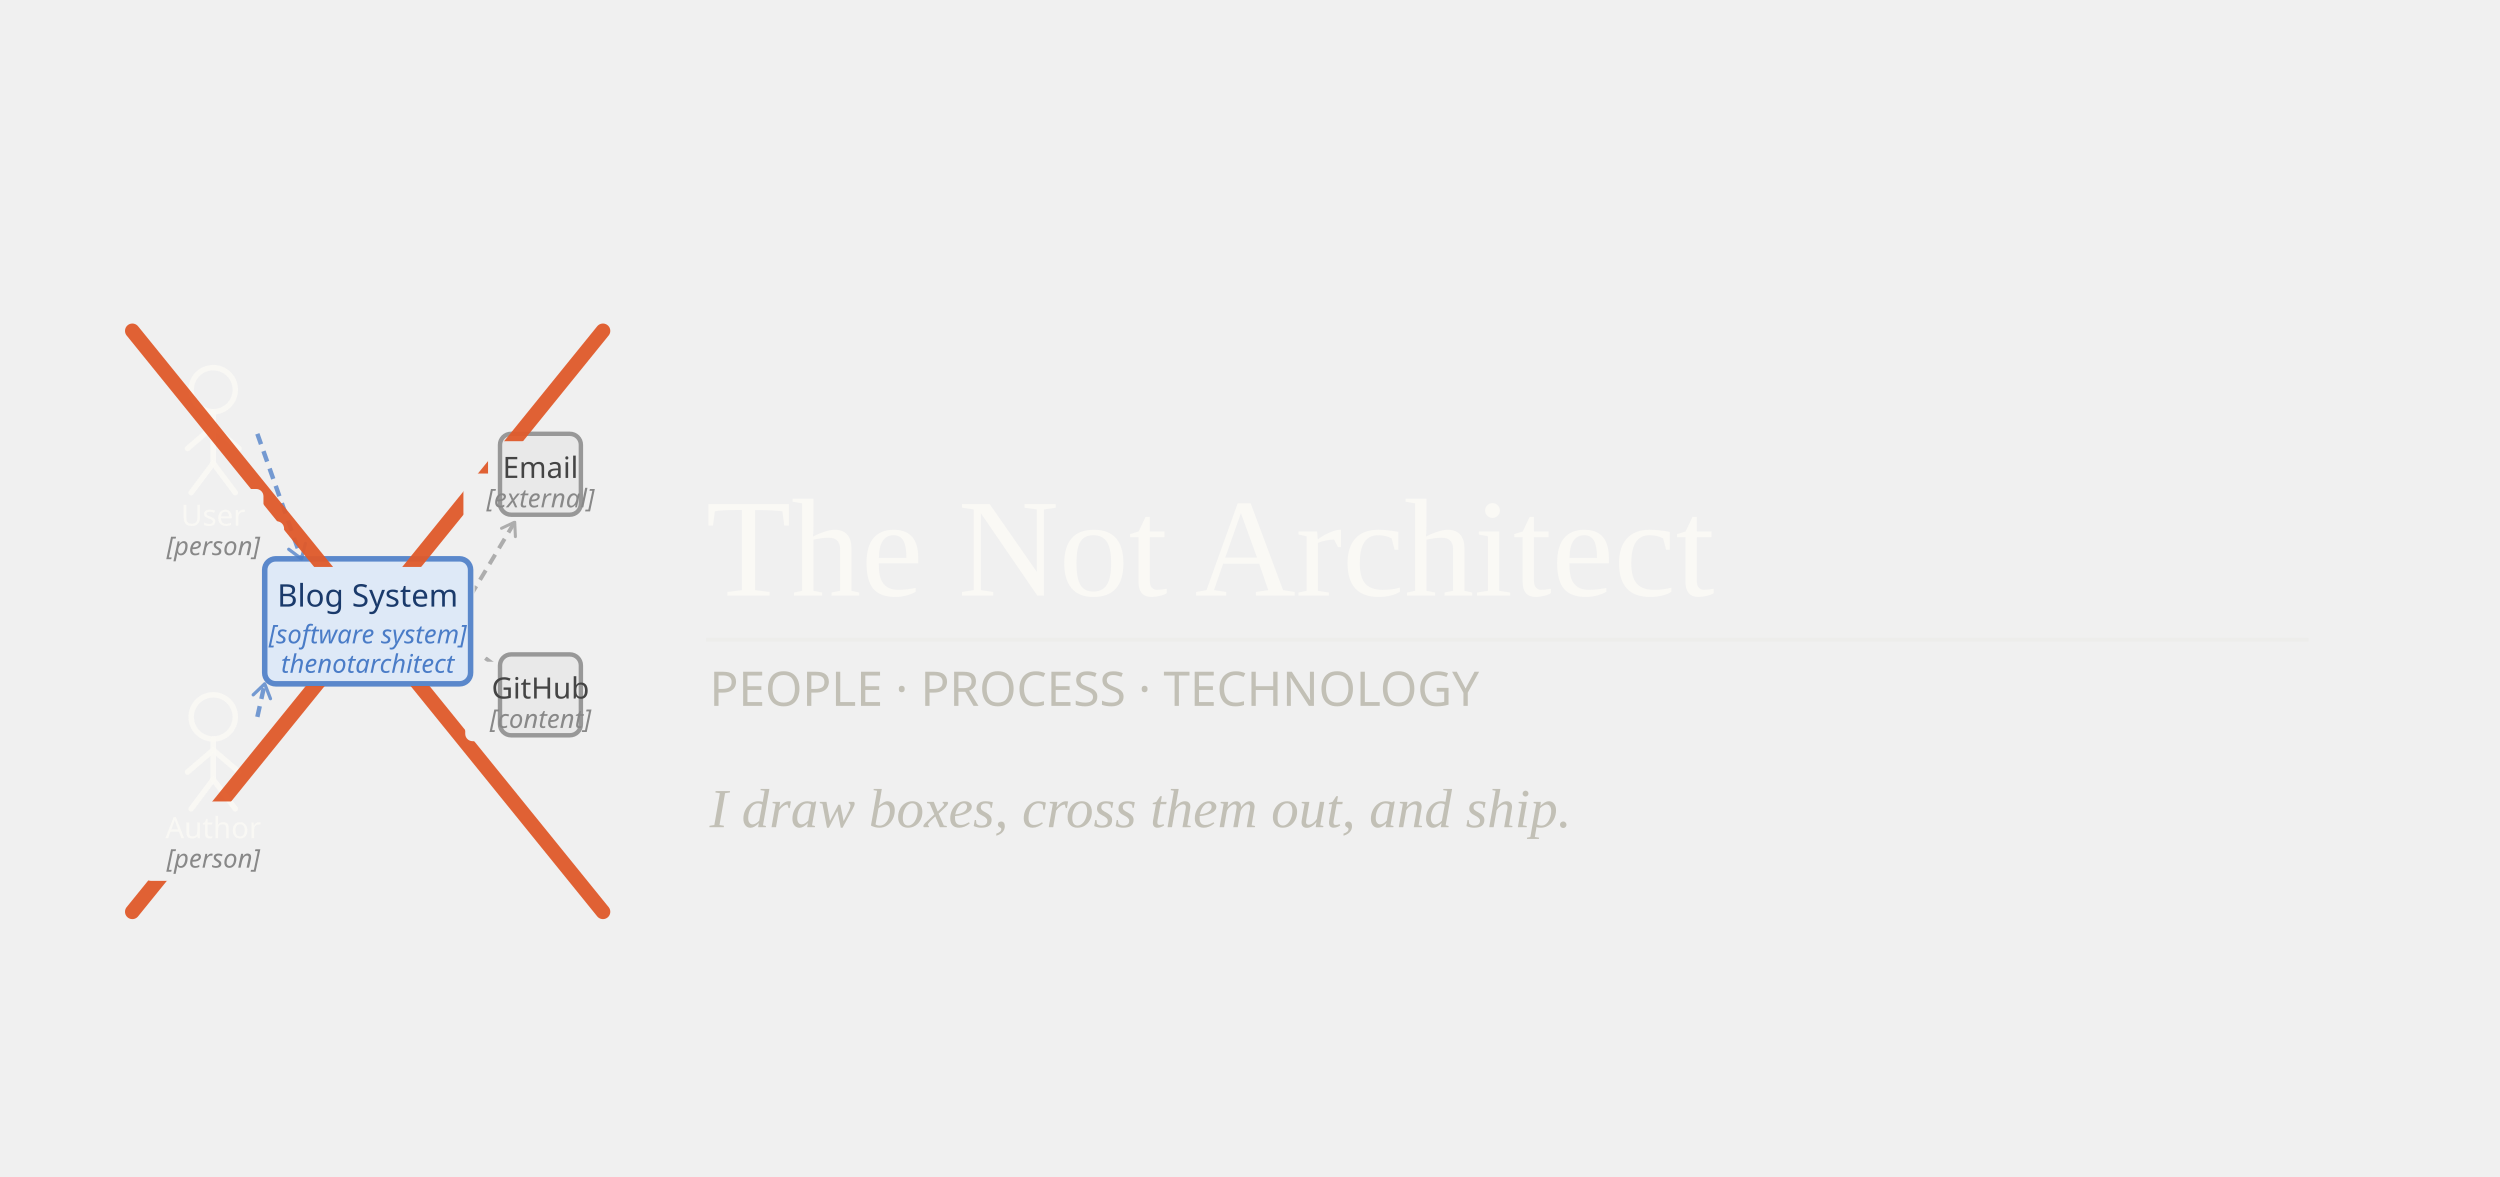
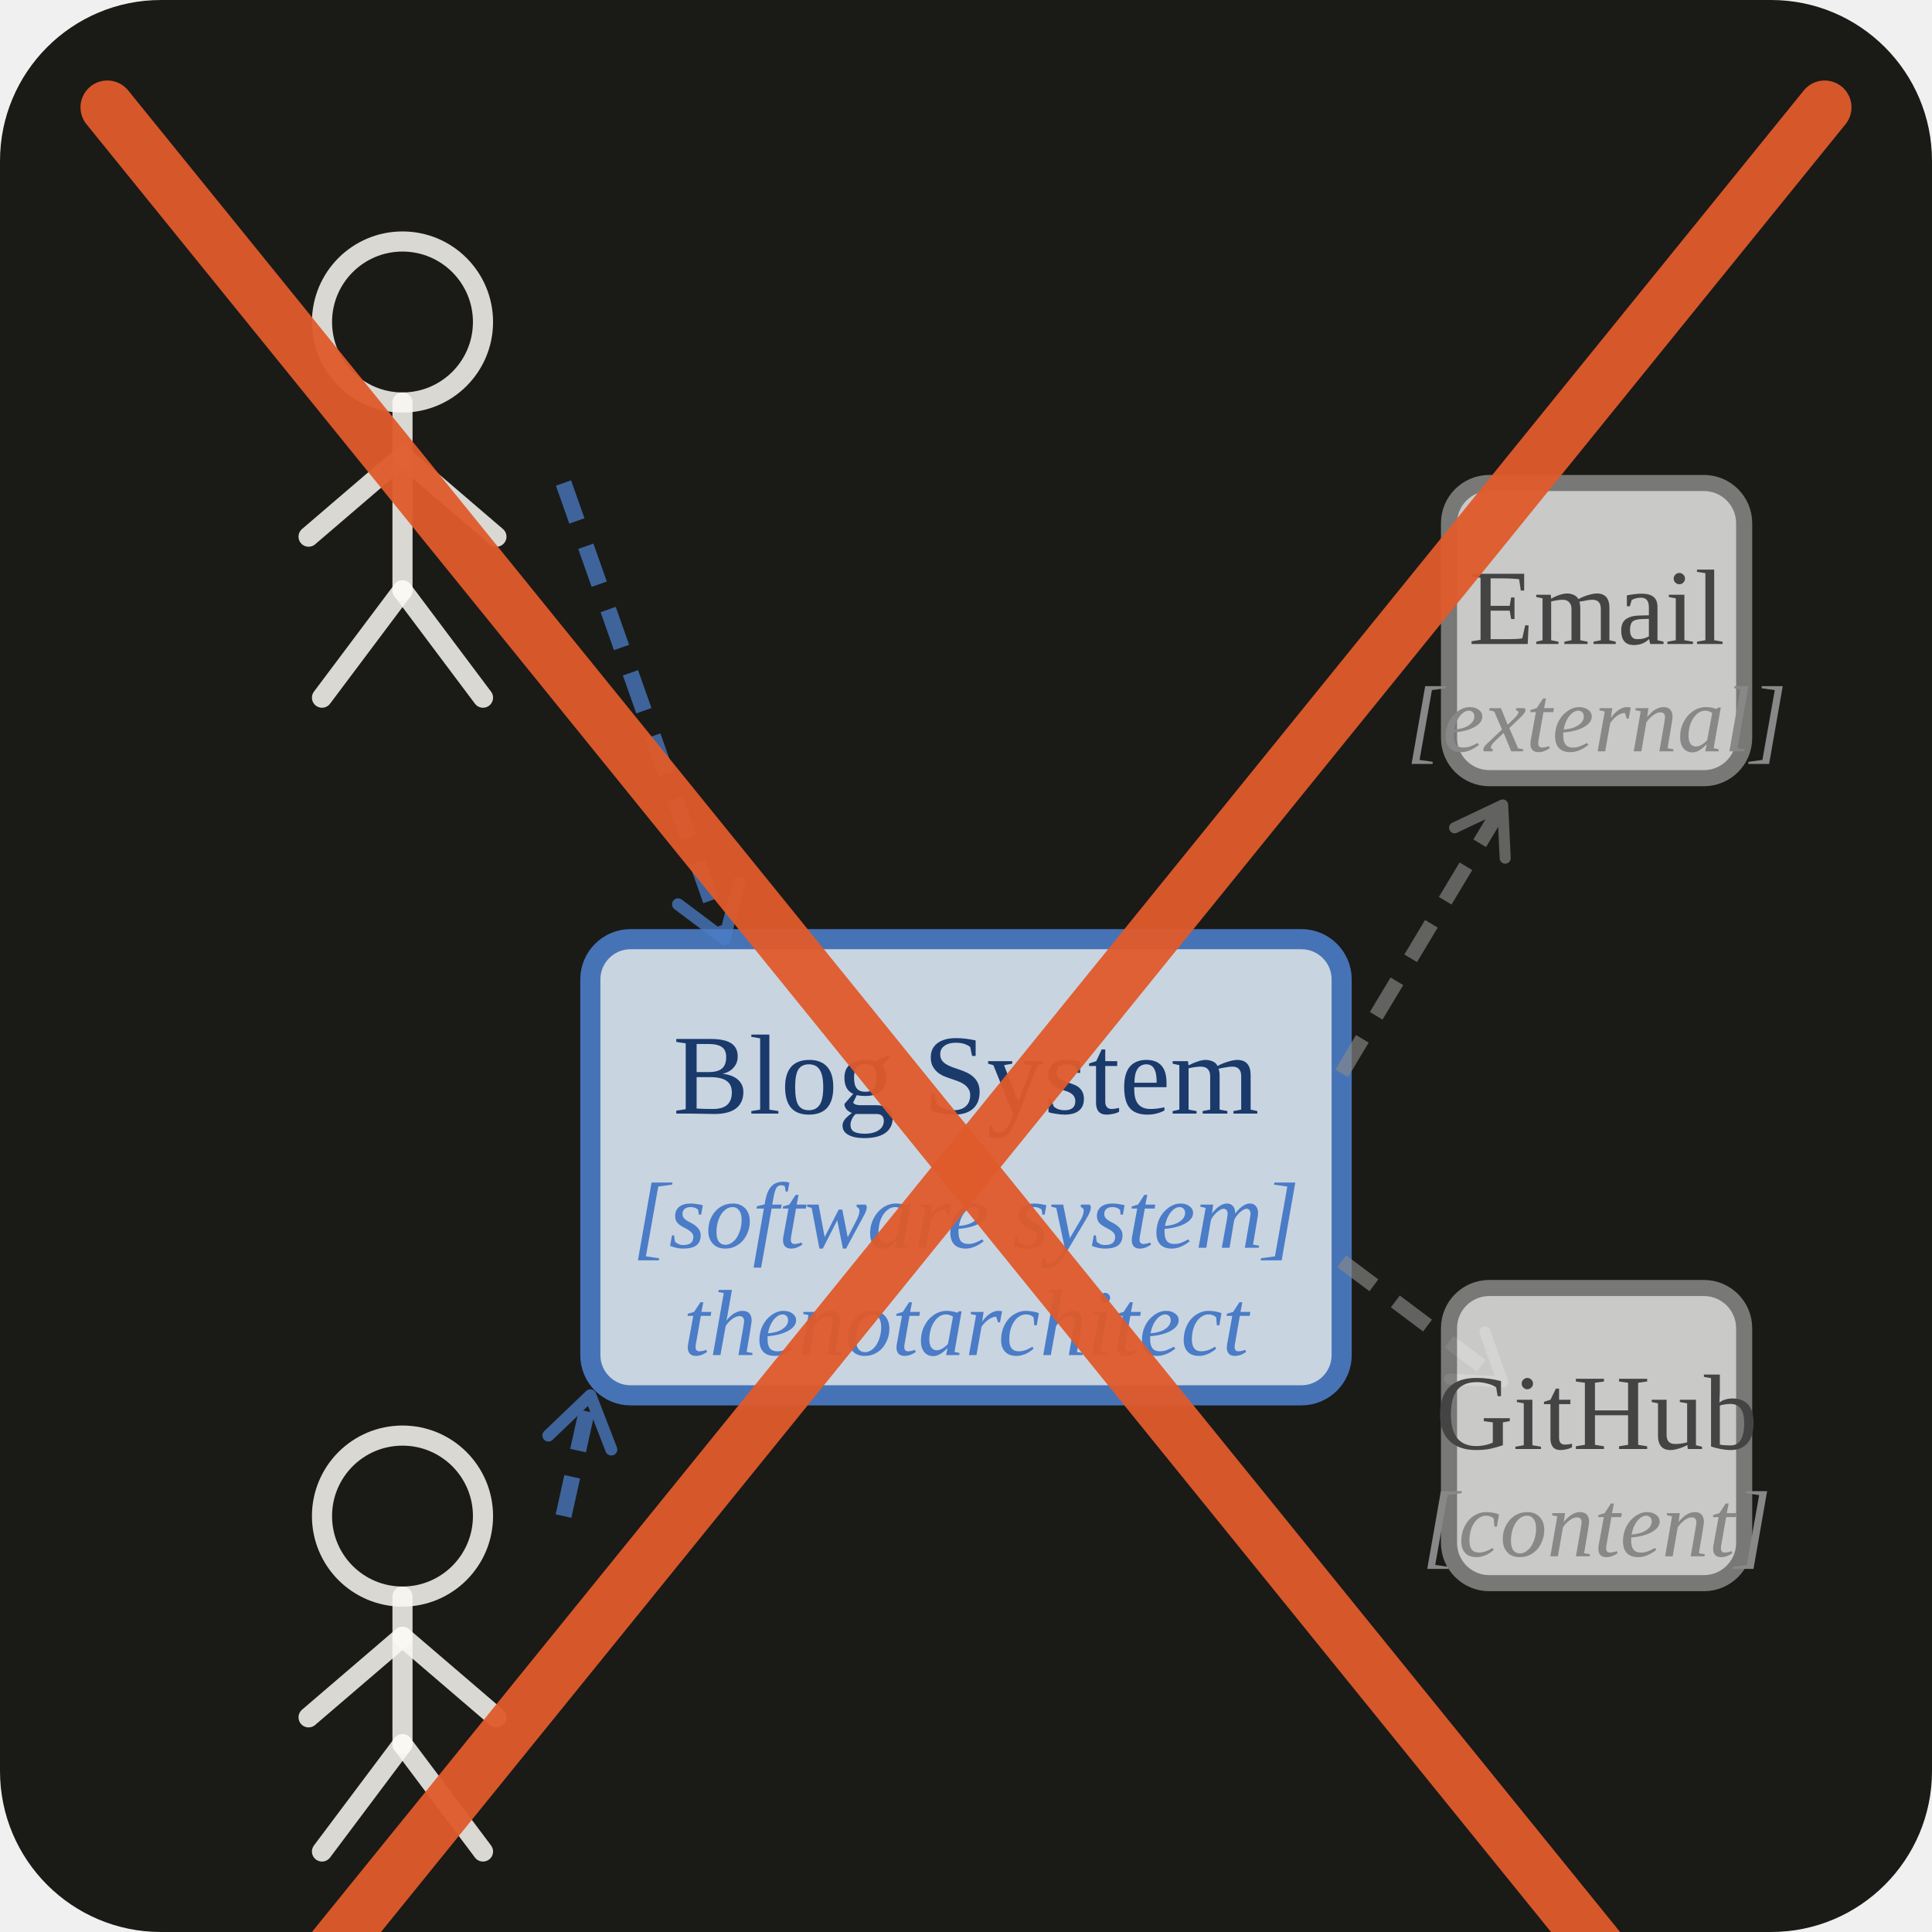
- <svg xmlns="http://www.w3.org/2000/svg" width="100%" viewBox="0 0 680 320" role="img" style="">
+ <svg xmlns="http://www.w3.org/2000/svg" viewBox="28 82 144 144" role="img">
+   <rect x="28" y="82" width="144" height="144" rx="12" fill="#1a1a17" />
  <defs>
    <marker id="arrc4" viewBox="0 0 10 10" refX="8" refY="5" markerWidth="5" markerHeight="5" orient="auto-start-reverse">
      <path d="M2 1L8 5L2 9" fill="none" stroke="#4a7cc7" stroke-width="1.5" stroke-linecap="round" stroke-linejoin="round" />
    </marker>
    <marker id="arrgray" viewBox="0 0 10 10" refX="8" refY="5" markerWidth="5" markerHeight="5" orient="auto-start-reverse">
      <path d="M2 1L8 5L2 9" fill="none" stroke="#888" stroke-width="1.5" stroke-linecap="round" stroke-linejoin="round" />
    </marker>
-     <mask id="imagine-text-gaps-w4qglk" maskUnits="userSpaceOnUse">
-       <rect x="0" y="0" width="680" height="320" fill="white" />
-       <rect x="45.112" y="133" width="26.548" height="14.4" fill="black" rx="2" />
-       <rect x="39.1" y="141.8" width="38.171" height="12.8" fill="black" rx="2" />
-       <rect x="71.406" y="154.2" width="57.694" height="15.2" fill="black" rx="2" />
-       <rect x="65.494" y="165.8" width="69.374" height="12.8" fill="black" rx="2" />
-       <rect x="69.2" y="173.8" width="61.859" height="12.8" fill="black" rx="2" />
-       <rect x="132.75" y="120" width="28.872" height="14.4" fill="black" rx="2" />
-       <rect x="126.05" y="128.8" width="42.263" height="12.8" fill="black" rx="2" />
-       <rect x="128.525" y="180" width="36.784" height="14.4" fill="black" rx="2" />
-       <rect x="126.544" y="188.8" width="41.283" height="12.8" fill="black" rx="2" />
-       <rect x="39.944" y="218" width="36.084" height="14.4" fill="black" rx="2" />
-       <rect x="39.1" y="226.8" width="38.171" height="12.8" fill="black" rx="2" />
-       <rect x="188" y="122.4" width="332.337" height="51.2" fill="black" rx="2" />
-       <rect x="189" y="177.2" width="295.513" height="20" fill="black" rx="2" />
-       <rect x="187.4" y="207.8" width="273.025" height="23.2" fill="black" rx="2" />
-     </mask>
  </defs>
-   <circle cx="58" cy="106" r="6" style="fill:none;stroke:rgb(250, 249, 245);color:rgb(255, 255, 255);stroke-width:1.5px;stroke-linecap:round;stroke-linejoin:miter;opacity:0.85;font-family:&quot;Anthropic Sans&quot;, -apple-system, BlinkMacSystemFont, &quot;Segoe UI&quot;, sans-serif;font-size:16px;font-weight:400;text-anchor:start;dominant-baseline:auto" />
-   <line x1="58" y1="112" x2="58" y2="126" style="fill:none;stroke:rgb(250, 249, 245);color:rgb(255, 255, 255);stroke-width:1.5px;stroke-linecap:round;stroke-linejoin:miter;opacity:0.85;font-family:&quot;Anthropic Sans&quot;, -apple-system, BlinkMacSystemFont, &quot;Segoe UI&quot;, sans-serif;font-size:16px;font-weight:400;text-anchor:start;dominant-baseline:auto" />
-   <line x1="58" y1="116" x2="51" y2="122" style="fill:none;stroke:rgb(250, 249, 245);color:rgb(255, 255, 255);stroke-width:1.5px;stroke-linecap:round;stroke-linejoin:miter;opacity:0.85;font-family:&quot;Anthropic Sans&quot;, -apple-system, BlinkMacSystemFont, &quot;Segoe UI&quot;, sans-serif;font-size:16px;font-weight:400;text-anchor:start;dominant-baseline:auto" />
-   <line x1="58" y1="116" x2="65" y2="122" style="fill:none;stroke:rgb(250, 249, 245);color:rgb(255, 255, 255);stroke-width:1.5px;stroke-linecap:round;stroke-linejoin:miter;opacity:0.85;font-family:&quot;Anthropic Sans&quot;, -apple-system, BlinkMacSystemFont, &quot;Segoe UI&quot;, sans-serif;font-size:16px;font-weight:400;text-anchor:start;dominant-baseline:auto" />
-   <line x1="58" y1="126" x2="52" y2="134" style="fill:none;stroke:rgb(250, 249, 245);color:rgb(255, 255, 255);stroke-width:1.5px;stroke-linecap:round;stroke-linejoin:miter;opacity:0.85;font-family:&quot;Anthropic Sans&quot;, -apple-system, BlinkMacSystemFont, &quot;Segoe UI&quot;, sans-serif;font-size:16px;font-weight:400;text-anchor:start;dominant-baseline:auto" />
-   <line x1="58" y1="126" x2="64" y2="134" style="fill:none;stroke:rgb(250, 249, 245);color:rgb(255, 255, 255);stroke-width:1.5px;stroke-linecap:round;stroke-linejoin:miter;opacity:0.85;font-family:&quot;Anthropic Sans&quot;, -apple-system, BlinkMacSystemFont, &quot;Segoe UI&quot;, sans-serif;font-size:16px;font-weight:400;text-anchor:start;dominant-baseline:auto" />
-   <text x="58" y="143" style="fill:rgb(250, 249, 245);stroke:none;color:rgb(255, 255, 255);stroke-width:1px;stroke-linecap:butt;stroke-linejoin:miter;opacity:0.85;font-family:&quot;Anthropic Sans&quot;, sans-serif;font-size:8px;font-weight:400;text-anchor:middle;dominant-baseline:auto">User</text>
-   <text x="58" y="151" style="fill:rgb(136, 136, 136);stroke:none;color:rgb(255, 255, 255);stroke-width:1px;stroke-linecap:butt;stroke-linejoin:miter;opacity:1;font-family:&quot;Anthropic Sans&quot;, sans-serif;font-size:7px;font-weight:400;font-style:italic;text-anchor:middle;dominant-baseline:auto">[person]</text>
-   <line x1="70" y1="118" x2="82" y2="152" marker-end="url(#arrc4)" stroke="#4a7cc7" style="fill:none;stroke:rgb(74, 124, 199);color:rgb(255, 255, 255);stroke-width:1.2px;stroke-dasharray:3px, 2px;stroke-linecap:butt;stroke-linejoin:miter;opacity:0.75;font-family:&quot;Anthropic Sans&quot;, -apple-system, BlinkMacSystemFont, &quot;Segoe UI&quot;, sans-serif;font-size:16px;font-weight:400;text-anchor:start;dominant-baseline:auto" />
-   <rect x="72" y="152" width="56" height="34" rx="3" fill="#dce8f7" stroke="#4a7cc7" stroke-width="1.5" opacity="0.9" style="fill:rgb(220, 232, 247);stroke:rgb(74, 124, 199);color:rgb(255, 255, 255);stroke-width:1.5px;stroke-linecap:butt;stroke-linejoin:miter;opacity:0.9;font-family:&quot;Anthropic Sans&quot;, -apple-system, BlinkMacSystemFont, &quot;Segoe UI&quot;, sans-serif;font-size:16px;font-weight:400;text-anchor:start;dominant-baseline:auto" />
-   <text x="100" y="165" style="fill:rgb(26, 58, 107);stroke:none;color:rgb(255, 255, 255);stroke-width:1px;stroke-linecap:butt;stroke-linejoin:miter;opacity:1;font-family:&quot;Anthropic Sans&quot;, sans-serif;font-size:8.5px;font-weight:500;text-anchor:middle;dominant-baseline:auto">Blog System</text>
-   <text x="100" y="175" style="fill:rgb(74, 124, 199);stroke:none;color:rgb(255, 255, 255);stroke-width:1px;stroke-linecap:butt;stroke-linejoin:miter;opacity:1;font-family:&quot;Anthropic Sans&quot;, sans-serif;font-size:7px;font-weight:400;font-style:italic;text-anchor:middle;dominant-baseline:auto">[software system]</text>
-   <text x="100" y="183" style="fill:rgb(74, 124, 199);stroke:none;color:rgb(255, 255, 255);stroke-width:1px;stroke-linecap:butt;stroke-linejoin:miter;opacity:1;font-family:&quot;Anthropic Sans&quot;, sans-serif;font-size:7px;font-weight:400;font-style:italic;text-anchor:middle;dominant-baseline:auto">thenotarchitect</text>
-   <line x1="128" y1="162" x2="140" y2="142" marker-end="url(#arrgray)" stroke="#888" mask="url(#imagine-text-gaps-w4qglk)" style="fill:none;stroke:rgb(136, 136, 136);color:rgb(255, 255, 255);stroke-width:1.1px;stroke-dasharray:3px, 2px;stroke-linecap:butt;stroke-linejoin:miter;opacity:0.65;font-family:&quot;Anthropic Sans&quot;, -apple-system, BlinkMacSystemFont, &quot;Segoe UI&quot;, sans-serif;font-size:16px;font-weight:400;text-anchor:start;dominant-baseline:auto" />
-   <rect x="136" y="118" width="22" height="22" rx="3" fill="#e8e8e8" stroke="#888" stroke-width="1.2" opacity="0.85" style="fill:rgb(232, 232, 232);stroke:rgb(136, 136, 136);color:rgb(255, 255, 255);stroke-width:1.2px;stroke-linecap:butt;stroke-linejoin:miter;opacity:0.85;font-family:&quot;Anthropic Sans&quot;, -apple-system, BlinkMacSystemFont, &quot;Segoe UI&quot;, sans-serif;font-size:16px;font-weight:400;text-anchor:start;dominant-baseline:auto" />
-   <text x="147" y="130" style="fill:rgb(68, 68, 68);stroke:none;color:rgb(255, 255, 255);stroke-width:1px;stroke-linecap:butt;stroke-linejoin:miter;opacity:1;font-family:&quot;Anthropic Sans&quot;, sans-serif;font-size:8px;font-weight:400;text-anchor:middle;dominant-baseline:auto">Email</text>
-   <text x="147" y="138" style="fill:rgb(136, 136, 136);stroke:none;color:rgb(255, 255, 255);stroke-width:1px;stroke-linecap:butt;stroke-linejoin:miter;opacity:1;font-family:&quot;Anthropic Sans&quot;, sans-serif;font-size:7px;font-weight:400;font-style:italic;text-anchor:middle;dominant-baseline:auto">[external]</text>
-   <line x1="128" y1="176" x2="140" y2="185" marker-end="url(#arrgray)" stroke="#888" mask="url(#imagine-text-gaps-w4qglk)" style="fill:none;stroke:rgb(136, 136, 136);color:rgb(255, 255, 255);stroke-width:1.1px;stroke-dasharray:3px, 2px;stroke-linecap:butt;stroke-linejoin:miter;opacity:0.65;font-family:&quot;Anthropic Sans&quot;, -apple-system, BlinkMacSystemFont, &quot;Segoe UI&quot;, sans-serif;font-size:16px;font-weight:400;text-anchor:start;dominant-baseline:auto" />
-   <rect x="136" y="178" width="22" height="22" rx="3" fill="#e8e8e8" stroke="#888" stroke-width="1.2" opacity="0.85" style="fill:rgb(232, 232, 232);stroke:rgb(136, 136, 136);color:rgb(255, 255, 255);stroke-width:1.2px;stroke-linecap:butt;stroke-linejoin:miter;opacity:0.85;font-family:&quot;Anthropic Sans&quot;, -apple-system, BlinkMacSystemFont, &quot;Segoe UI&quot;, sans-serif;font-size:16px;font-weight:400;text-anchor:start;dominant-baseline:auto" />
-   <text x="147" y="190" style="fill:rgb(68, 68, 68);stroke:none;color:rgb(255, 255, 255);stroke-width:1px;stroke-linecap:butt;stroke-linejoin:miter;opacity:1;font-family:&quot;Anthropic Sans&quot;, sans-serif;font-size:8px;font-weight:400;text-anchor:middle;dominant-baseline:auto">GitHub</text>
-   <text x="147" y="198" style="fill:rgb(136, 136, 136);stroke:none;color:rgb(255, 255, 255);stroke-width:1px;stroke-linecap:butt;stroke-linejoin:miter;opacity:1;font-family:&quot;Anthropic Sans&quot;, sans-serif;font-size:7px;font-weight:400;font-style:italic;text-anchor:middle;dominant-baseline:auto">[content]</text>
-   <line x1="70" y1="195" x2="72" y2="186" marker-end="url(#arrc4)" stroke="#4a7cc7" style="fill:none;stroke:rgb(74, 124, 199);color:rgb(255, 255, 255);stroke-width:1.2px;stroke-dasharray:3px, 2px;stroke-linecap:butt;stroke-linejoin:miter;opacity:0.75;font-family:&quot;Anthropic Sans&quot;, -apple-system, BlinkMacSystemFont, &quot;Segoe UI&quot;, sans-serif;font-size:16px;font-weight:400;text-anchor:start;dominant-baseline:auto" />
-   <circle cx="58" cy="195" r="6" style="fill:none;stroke:rgb(250, 249, 245);color:rgb(255, 255, 255);stroke-width:1.5px;stroke-linecap:round;stroke-linejoin:miter;opacity:0.85;font-family:&quot;Anthropic Sans&quot;, -apple-system, BlinkMacSystemFont, &quot;Segoe UI&quot;, sans-serif;font-size:16px;font-weight:400;text-anchor:start;dominant-baseline:auto" />
-   <line x1="58" y1="201" x2="58" y2="212" style="fill:none;stroke:rgb(250, 249, 245);color:rgb(255, 255, 255);stroke-width:1.5px;stroke-linecap:round;stroke-linejoin:miter;opacity:0.85;font-family:&quot;Anthropic Sans&quot;, -apple-system, BlinkMacSystemFont, &quot;Segoe UI&quot;, sans-serif;font-size:16px;font-weight:400;text-anchor:start;dominant-baseline:auto" />
-   <line x1="58" y1="204" x2="51" y2="210" style="fill:none;stroke:rgb(250, 249, 245);color:rgb(255, 255, 255);stroke-width:1.5px;stroke-linecap:round;stroke-linejoin:miter;opacity:0.85;font-family:&quot;Anthropic Sans&quot;, -apple-system, BlinkMacSystemFont, &quot;Segoe UI&quot;, sans-serif;font-size:16px;font-weight:400;text-anchor:start;dominant-baseline:auto" />
-   <line x1="58" y1="204" x2="65" y2="210" style="fill:none;stroke:rgb(250, 249, 245);color:rgb(255, 255, 255);stroke-width:1.5px;stroke-linecap:round;stroke-linejoin:miter;opacity:0.85;font-family:&quot;Anthropic Sans&quot;, -apple-system, BlinkMacSystemFont, &quot;Segoe UI&quot;, sans-serif;font-size:16px;font-weight:400;text-anchor:start;dominant-baseline:auto" />
-   <line x1="58" y1="212" x2="52" y2="220" style="fill:none;stroke:rgb(250, 249, 245);color:rgb(255, 255, 255);stroke-width:1.5px;stroke-linecap:round;stroke-linejoin:miter;opacity:0.85;font-family:&quot;Anthropic Sans&quot;, -apple-system, BlinkMacSystemFont, &quot;Segoe UI&quot;, sans-serif;font-size:16px;font-weight:400;text-anchor:start;dominant-baseline:auto" />
-   <line x1="58" y1="212" x2="64" y2="220" style="fill:none;stroke:rgb(250, 249, 245);color:rgb(255, 255, 255);stroke-width:1.5px;stroke-linecap:round;stroke-linejoin:miter;opacity:0.85;font-family:&quot;Anthropic Sans&quot;, -apple-system, BlinkMacSystemFont, &quot;Segoe UI&quot;, sans-serif;font-size:16px;font-weight:400;text-anchor:start;dominant-baseline:auto" />
-   <text x="58" y="228" style="fill:rgb(250, 249, 245);stroke:none;color:rgb(255, 255, 255);stroke-width:1px;stroke-linecap:butt;stroke-linejoin:miter;opacity:0.85;font-family:&quot;Anthropic Sans&quot;, sans-serif;font-size:8px;font-weight:400;text-anchor:middle;dominant-baseline:auto">Author</text>
-   <text x="58" y="236" style="fill:rgb(136, 136, 136);stroke:none;color:rgb(255, 255, 255);stroke-width:1px;stroke-linecap:butt;stroke-linejoin:miter;opacity:1;font-family:&quot;Anthropic Sans&quot;, sans-serif;font-size:7px;font-weight:400;font-style:italic;text-anchor:middle;dominant-baseline:auto">[person]</text>
-   <line x1="36" y1="90" x2="164" y2="248" mask="url(#imagine-text-gaps-w4qglk)" style="fill:none;stroke:rgb(224, 90, 43);color:rgb(255, 255, 255);stroke-width:4px;stroke-linecap:round;stroke-linejoin:miter;opacity:0.95;font-family:&quot;Anthropic Sans&quot;, -apple-system, BlinkMacSystemFont, &quot;Segoe UI&quot;, sans-serif;font-size:16px;font-weight:400;text-anchor:start;dominant-baseline:auto" />
-   <line x1="164" y1="90" x2="36" y2="248" mask="url(#imagine-text-gaps-w4qglk)" style="fill:none;stroke:rgb(224, 90, 43);color:rgb(255, 255, 255);stroke-width:4px;stroke-linecap:round;stroke-linejoin:miter;opacity:0.95;font-family:&quot;Anthropic Sans&quot;, -apple-system, BlinkMacSystemFont, &quot;Segoe UI&quot;, sans-serif;font-size:16px;font-weight:400;text-anchor:start;dominant-baseline:auto" />
-   <text x="192" y="162" style="fill:rgb(250, 249, 245);stroke:none;color:rgb(255, 255, 255);stroke-width:1px;stroke-linecap:butt;stroke-linejoin:miter;opacity:1;font-family:&quot;Anthropic Serif&quot;, Georgia, &quot;Times New Roman&quot;, serif;font-size:38px;font-weight:500;text-anchor:start;dominant-baseline:auto">The Not Architect</text>
-   <line x1="192" y1="174" x2="628" y2="174" style="fill:rgb(0, 0, 0);stroke:rgba(222, 220, 209, 0.15);color:rgb(255, 255, 255);stroke-width:1px;stroke-linecap:butt;stroke-linejoin:miter;opacity:1;font-family:&quot;Anthropic Sans&quot;, -apple-system, BlinkMacSystemFont, &quot;Segoe UI&quot;, sans-serif;font-size:16px;font-weight:400;text-anchor:start;dominant-baseline:auto" />
-   <text x="193" y="192" style="fill:rgb(194, 192, 182);stroke:none;color:rgb(255, 255, 255);stroke-width:1px;stroke-linecap:butt;stroke-linejoin:miter;opacity:1;font-family:&quot;Anthropic Sans&quot;, sans-serif;font-size:13px;font-weight:400;text-anchor:start;dominant-baseline:auto">PEOPLE · PROCESS · TECHNOLOGY</text>
-   <text x="193" y="225" style="fill:rgb(194, 192, 182);stroke:none;color:rgb(255, 255, 255);stroke-width:1px;stroke-linecap:butt;stroke-linejoin:miter;opacity:1;font-family:&quot;Anthropic Serif&quot;, Georgia, &quot;Times New Roman&quot;, serif;font-size:15px;font-weight:400;font-style:italic;text-anchor:start;dominant-baseline:auto">I draw boxes, cross them out, and ship.</text>
+   <circle cx="58" cy="106" r="6" fill="none" stroke="rgb(250,249,245)" stroke-width="1.5" stroke-linecap="round" opacity="0.85" />
+   <line x1="58" y1="112" x2="58" y2="126" stroke="rgb(250,249,245)" stroke-width="1.5" stroke-linecap="round" opacity="0.85" />
+   <line x1="58" y1="116" x2="51" y2="122" stroke="rgb(250,249,245)" stroke-width="1.5" stroke-linecap="round" opacity="0.85" />
+   <line x1="58" y1="116" x2="65" y2="122" stroke="rgb(250,249,245)" stroke-width="1.5" stroke-linecap="round" opacity="0.85" />
+   <line x1="58" y1="126" x2="52" y2="134" stroke="rgb(250,249,245)" stroke-width="1.5" stroke-linecap="round" opacity="0.85" />
+   <line x1="58" y1="126" x2="64" y2="134" stroke="rgb(250,249,245)" stroke-width="1.5" stroke-linecap="round" opacity="0.85" />
+   <line x1="70" y1="118" x2="82" y2="152" marker-end="url(#arrc4)" stroke="#4a7cc7" stroke-width="1.2" stroke-dasharray="3,2" opacity="0.75" />
+   <rect x="72" y="152" width="56" height="34" rx="3" fill="#dce8f7" stroke="#4a7cc7" stroke-width="1.5" opacity="0.9" />
+   <text x="100" y="165" fill="rgb(26,58,107)" font-size="8.5" font-weight="500" text-anchor="middle">Blog System</text>
+   <text x="100" y="175" fill="#4a7cc7" font-size="7" font-style="italic" text-anchor="middle">[software system]</text>
+   <text x="100" y="183" fill="#4a7cc7" font-size="7" font-style="italic" text-anchor="middle">thenotarchitect</text>
+   <line x1="128" y1="162" x2="140" y2="142" marker-end="url(#arrgray)" stroke="#888" stroke-width="1.1" stroke-dasharray="3,2" opacity="0.65" />
+   <rect x="136" y="118" width="22" height="22" rx="3" fill="#e8e8e8" stroke="#888" stroke-width="1.2" opacity="0.85" />
+   <text x="147" y="130" fill="#444" font-size="8" text-anchor="middle">Email</text>
+   <text x="147" y="138" fill="#888" font-size="7" font-style="italic" text-anchor="middle">[external]</text>
+   <line x1="128" y1="176" x2="140" y2="185" marker-end="url(#arrgray)" stroke="#888" stroke-width="1.1" stroke-dasharray="3,2" opacity="0.65" />
+   <rect x="136" y="178" width="22" height="22" rx="3" fill="#e8e8e8" stroke="#888" stroke-width="1.2" opacity="0.85" />
+   <text x="147" y="190" fill="#444" font-size="8" text-anchor="middle">GitHub</text>
+   <text x="147" y="198" fill="#888" font-size="7" font-style="italic" text-anchor="middle">[content]</text>
+   <line x1="70" y1="195" x2="72" y2="186" marker-end="url(#arrc4)" stroke="#4a7cc7" stroke-width="1.2" stroke-dasharray="3,2" opacity="0.75" />
+   <circle cx="58" cy="195" r="6" fill="none" stroke="rgb(250,249,245)" stroke-width="1.5" stroke-linecap="round" opacity="0.85" />
+   <line x1="58" y1="201" x2="58" y2="212" stroke="rgb(250,249,245)" stroke-width="1.5" stroke-linecap="round" opacity="0.85" />
+   <line x1="58" y1="204" x2="51" y2="210" stroke="rgb(250,249,245)" stroke-width="1.5" stroke-linecap="round" opacity="0.85" />
+   <line x1="58" y1="204" x2="65" y2="210" stroke="rgb(250,249,245)" stroke-width="1.5" stroke-linecap="round" opacity="0.85" />
+   <line x1="58" y1="212" x2="52" y2="220" stroke="rgb(250,249,245)" stroke-width="1.5" stroke-linecap="round" opacity="0.85" />
+   <line x1="58" y1="212" x2="64" y2="220" stroke="rgb(250,249,245)" stroke-width="1.5" stroke-linecap="round" opacity="0.85" />
+   <line x1="36" y1="90" x2="164" y2="248" stroke="#e05a2b" stroke-width="4" stroke-linecap="round" opacity="0.95" />
+   <line x1="164" y1="90" x2="36" y2="248" stroke="#e05a2b" stroke-width="4" stroke-linecap="round" opacity="0.95" />
</svg>
